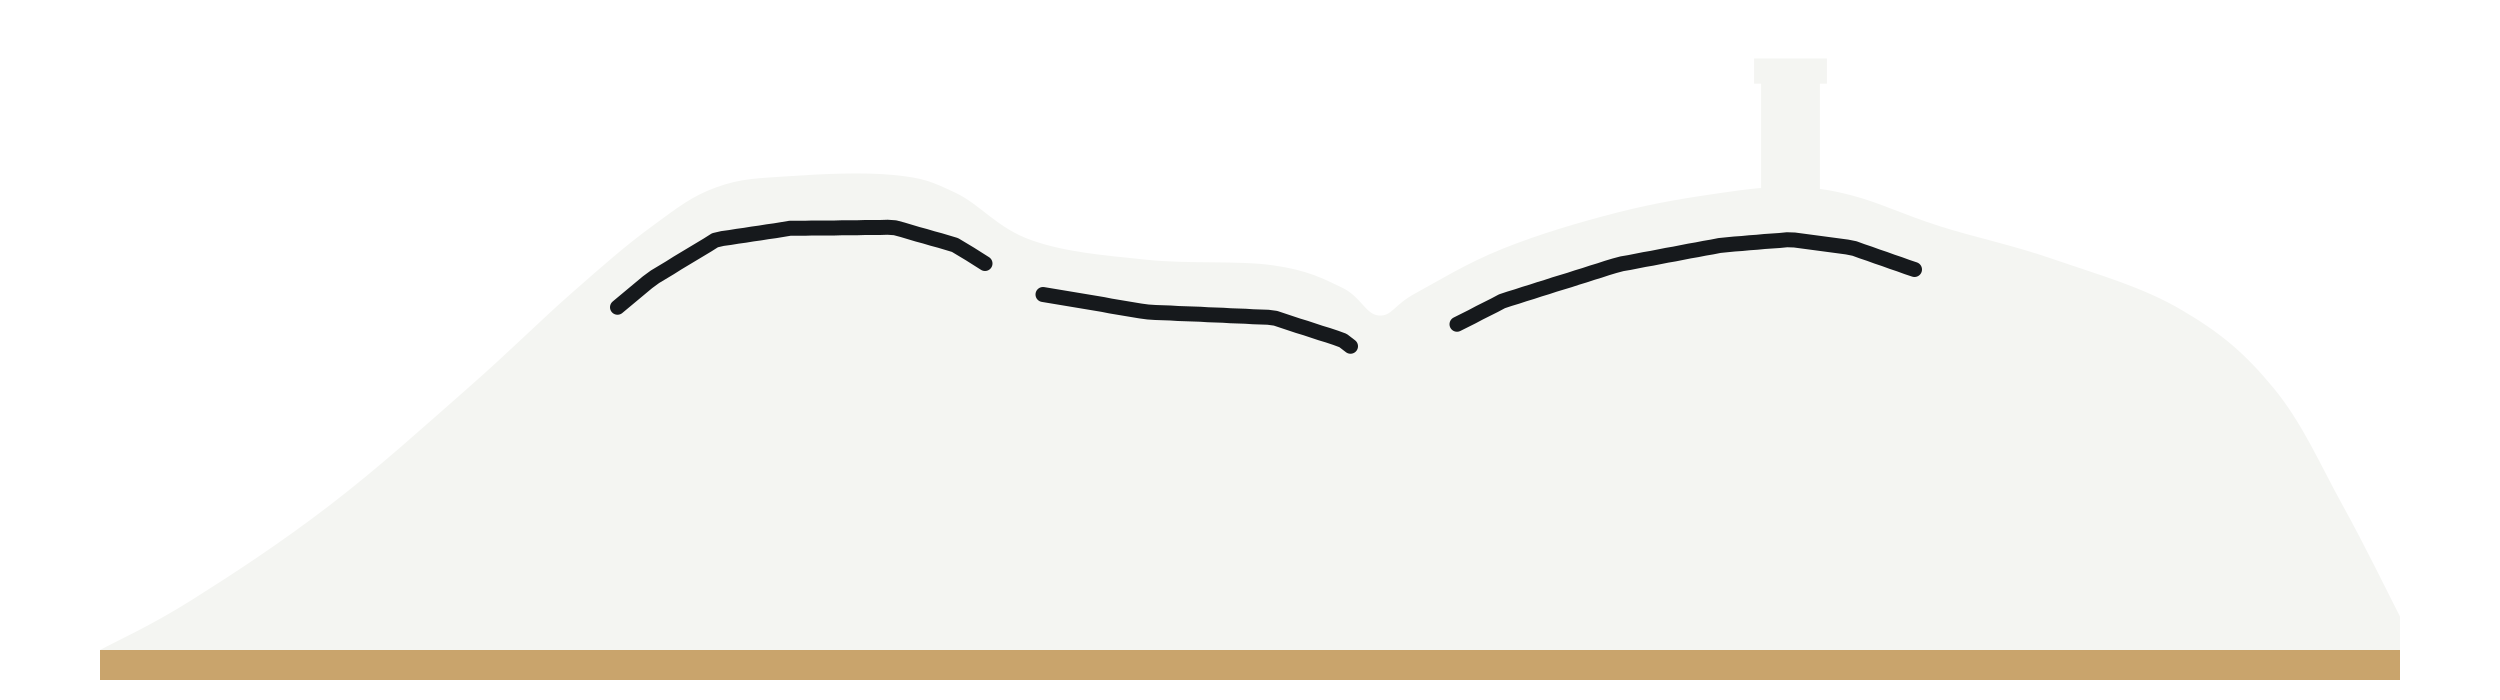
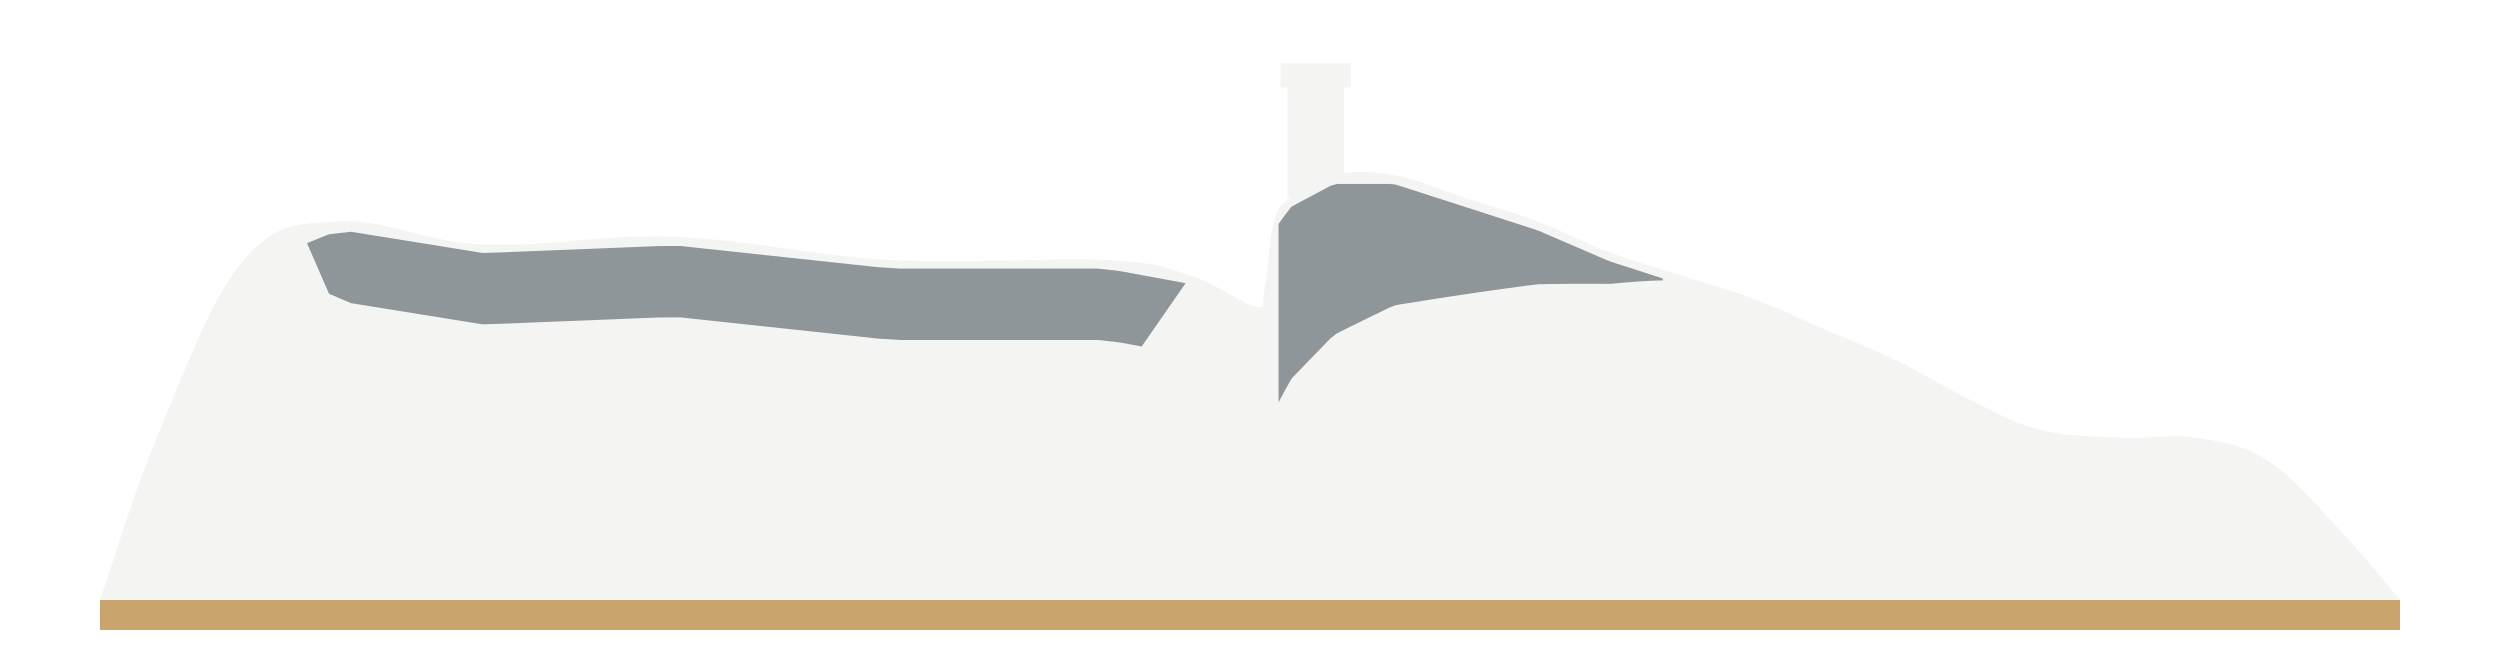
- <svg xmlns="http://www.w3.org/2000/svg" viewBox="0 40 1000 280" width="1000" height="280">
-   <path d="M40.00,300.00 C46.62,296.39 60.24,290.37 76.80,279.93 C93.36,269.49 112.13,257.27 132.00,242.02 C151.87,226.77 169.81,210.44 187.20,195.19 C204.59,179.93 215.35,168.92 228.60,157.28 C241.85,145.64 250.37,138.14 260.80,130.52 C271.23,122.89 276.62,118.52 286.56,114.91 C296.50,111.29 303.25,111.33 316.00,110.45 C328.75,109.56 345.48,108.80 357.40,110.00 C369.32,111.20 372.30,112.44 382.24,117.14 C392.18,121.83 398.86,131.27 412.60,136.09 C426.34,140.91 441.21,142.09 458.60,143.90 C475.99,145.70 495.12,144.12 509.20,146.13 C523.28,148.13 529.18,151.43 536.80,155.05 C544.42,158.66 546.22,165.80 551.52,166.20 C556.82,166.60 557.30,162.09 566.24,157.28 C575.18,152.46 586.63,145.26 601.20,139.44 C615.77,133.62 631.47,128.96 647.20,124.94 C662.93,120.93 676.18,118.94 688.60,117.14 C701.02,115.33 706.76,114.71 716.20,114.91 C725.64,115.11 730.28,115.44 741.04,118.25 C751.80,121.06 761.43,125.90 776.00,130.52 C790.57,135.13 804.61,137.88 822.00,143.90 C839.39,149.92 856.87,154.73 872.60,163.97 C888.33,173.20 897.81,181.14 909.40,195.19 C920.99,209.24 927.89,225.56 937.00,242.02 C946.11,258.48 955.86,278.59 960.00,286.62 L960.00,300 L40.00,300 Z" fill="#f4f5f2" />
-   <path d="M704.44,119.39 L704.44,73.47 L701.62,73.47 L701.62,63.39 L730.78,63.39 L730.78,73.47 L727.96,73.47 L727.96,119.39 Z" fill="#f4f5f2" />
-   <path d="M247.0,162.9 L250.0,160.4 L253.0,157.9 L256.0,155.4 L259.0,152.9 L262.0,150.7 L265.0,148.9 L268.0,147.1 L271.0,145.2 L274.0,143.4 L277.0,141.6 L280.0,139.8 L283.0,138.0 L286.0,136.1 L289.0,135.4 L292.0,135.0 L295.0,134.5 L298.0,134.1 L301.0,133.6 L304.0,133.2 L307.0,132.7 L310.0,132.3 L313.0,131.8 L316.0,131.3 L319.0,131.3 L322.0,131.3 L325.0,131.2 L328.0,131.2 L331.0,131.2 L334.0,131.2 L337.0,131.1 L340.0,131.1 L343.0,131.1 L346.0,131.0 L349.0,131.0 L352.0,131.0 L355.0,130.9 L358.0,131.1 L361.0,131.9 L364.0,132.8 L367.0,133.7 L370.0,134.5 L373.0,135.4 L376.0,136.2 L379.0,137.1 L382.0,138.0 L385.0,139.8 L388.0,141.6 L391.0,143.5 L394.0,145.4 M417.2,157.8 L420.2,158.3 L423.2,158.8 L426.2,159.3 L429.2,159.8 L432.2,160.3 L435.2,160.8 L438.2,161.3 L441.2,161.8 L444.2,162.4 L447.2,162.9 L450.2,163.4 L453.2,163.9 L456.2,164.4 L459.2,164.8 L462.2,165.0 L465.2,165.1 L468.2,165.2 L471.2,165.4 L474.2,165.5 L477.2,165.6 L480.2,165.7 L483.2,165.9 L486.2,166.0 L489.2,166.1 L492.2,166.3 L495.2,166.4 L498.2,166.5 L501.2,166.7 L504.2,166.8 L507.2,166.9 L510.2,167.3 L513.2,168.3 L516.2,169.3 L519.2,170.3 L522.2,171.2 L525.2,172.2 L528.2,173.2 L531.2,174.1 L534.2,175.1 L537.2,176.2 L540.2,178.5 M582.8,169.7 L585.8,168.2 L588.8,166.7 L591.8,165.1 L594.8,163.6 L597.8,162.1 L600.8,160.5 L603.8,159.5 L606.8,158.6 L609.8,157.6 L612.8,156.7 L615.8,155.7 L618.8,154.8 L621.8,153.8 L624.8,152.9 L627.8,152.0 L630.8,151.0 L633.8,150.1 L636.8,149.1 L639.8,148.2 L642.8,147.2 L645.8,146.3 L648.8,145.5 L651.8,145.0 L654.8,144.4 L657.8,143.8 L660.8,143.3 L663.8,142.7 L666.8,142.1 L669.8,141.6 L672.8,141.0 L675.8,140.4 L678.8,139.9 L681.8,139.3 L684.8,138.8 L687.8,138.2 L690.8,137.9 L693.8,137.6 L696.8,137.4 L699.8,137.1 L702.8,136.9 L705.8,136.6 L708.8,136.4 L711.8,136.2 L714.8,135.9 L717.8,136.0 L720.8,136.4 L723.8,136.8 L726.8,137.2 L729.8,137.6 L732.8,138.0 L735.8,138.4 L738.8,138.8 L741.8,139.4 L744.8,140.5 L747.8,141.5 L750.8,142.6 L753.8,143.6 L756.8,144.7 L759.8,145.7 L762.8,146.8 L765.8,147.8 " stroke="#16191c" stroke-width="6" opacity="1" fill="none" stroke-linecap="round" stroke-linejoin="round" />
+ <svg xmlns="http://www.w3.org/2000/svg" viewBox="0 60 1000 260" width="1000" height="260">
+   <path d="M40.00,300.00 C44.31,287.76 53.57,256.48 63.92,232.00 C74.27,207.52 84.55,179.02 97.50,164.00 C110.45,148.98 118.61,149.66 135.86,148.55 C153.12,147.43 169.22,156.70 193.36,157.81 C217.51,158.93 240.67,153.62 270.00,154.73 C299.33,155.85 325.25,162.33 356.30,164.00 C387.35,165.67 420.94,162.89 442.50,164.00 C464.06,165.11 465.38,166.85 476.08,170.19 C486.78,173.53 496.60,181.44 501.93,182.55 C507.26,183.66 504.33,182.48 505.70,176.36 C507.08,170.24 507.66,155.22 509.57,148.55 C511.47,141.87 511.96,142.60 516.28,139.26 C520.61,135.93 526.16,131.67 533.58,130.00 C541.00,128.33 548.01,128.33 557.50,130.00 C566.99,131.67 575.95,135.93 586.30,139.26 C596.65,142.60 604.67,144.65 615.00,148.55 C625.33,152.44 633.35,157.01 643.70,160.91 C654.05,164.80 662.13,166.85 672.50,170.19 C682.87,173.53 690.95,175.56 701.30,179.45 C711.65,183.35 719.67,187.36 730.00,191.81 C740.33,196.26 748.35,199.18 758.70,204.19 C769.05,209.20 777.13,214.63 787.50,219.64 C797.87,224.65 805.08,229.22 816.30,232.00 C827.51,234.78 838.57,234.54 849.78,235.09 C861.00,235.65 868.23,233.43 878.58,235.09 C888.93,236.76 896.93,237.68 907.28,244.36 C917.63,251.04 926.59,262.17 936.08,272.19 C945.57,282.20 955.69,294.99 960.00,300.00 L960.00,300 L40.00,300 Z" fill="#f4f5f2" />
+   <path d="M514.97,139.29 L514.97,95.01 L512.25,95.01 L512.25,85.29 L540.37,85.29 L540.37,95.01 L537.65,95.01 L537.65,139.29 Z" fill="#f4f5f2" />
+   <path d="M511.41,149.57 L514.01,145.97 L516.62,142.66 L519.22,141.26 L521.83,139.86 L524.43,138.47 L527.04,137.07 L529.64,135.68 L532.25,134.28 L534.85,133.57 L537.46,133.57 L540.06,133.57 L542.67,133.57 L545.27,133.57 L547.88,133.57 L550.49,133.57 L553.09,133.57 L555.70,133.57 L558.30,133.83 L560.91,134.67 L563.51,135.50 L566.12,136.34 L568.72,137.18 L571.33,138.02 L573.93,138.86 L576.54,139.69 L579.14,140.53 L581.75,141.37 L584.35,142.21 L586.96,143.05 L589.56,143.89 L592.17,144.73 L594.77,145.58 L597.38,146.42 L599.98,147.26 L602.59,148.10 L605.19,148.95 L607.80,149.79 L610.40,150.63 L613.01,151.47 L615.61,152.38 L618.22,153.50 L620.82,154.62 L623.43,155.75 L626.03,156.87 L628.64,157.99 L631.24,159.11 L633.85,160.23 L636.45,161.35 L639.06,162.48 L641.66,163.60 L644.27,164.66 L646.87,165.50 L649.48,166.34 L652.09,167.18 L654.69,168.02 L657.30,168.86 L659.90,169.70 L662.51,170.54 L665.11,171.38 L665.11,172.17 L662.51,172.23 L659.90,172.34 L657.30,172.49 L654.69,172.66 L652.09,172.85 L649.48,173.06 L646.87,173.28 L644.27,173.52 L641.66,173.55 L639.06,173.52 L636.45,173.51 L633.85,173.51 L631.24,173.51 L628.64,173.53 L626.03,173.55 L623.43,173.58 L620.82,173.61 L618.22,173.66 L615.61,173.70 L613.01,173.97 L610.40,174.31 L607.80,174.66 L605.19,175.01 L602.59,175.36 L599.98,175.72 L597.38,176.08 L594.77,176.45 L592.17,176.82 L589.56,177.20 L586.96,177.58 L584.35,177.97 L581.75,178.36 L579.14,178.76 L576.54,179.16 L573.93,179.56 L571.33,179.97 L568.72,180.38 L566.12,180.80 L563.51,181.21 L560.91,181.63 L558.30,182.06 L555.70,183.06 L553.09,184.33 L550.49,185.60 L547.88,186.87 L545.27,188.15 L542.67,189.43 L540.06,190.71 L537.46,192.00 L534.85,193.28 L532.25,195.28 L529.64,197.97 L527.04,200.66 L524.43,203.35 L521.83,206.05 L519.22,208.74 L516.62,211.44 L514.01,216.07 L511.41,220.97 Z" fill="#8f969a" />
+   <path d="M122.80,157.24 L131.59,153.70 L140.37,152.70 L149.16,154.12 L157.94,155.53 L166.73,156.95 L175.52,158.36 L184.30,159.78 L193.09,161.19 L201.87,160.90 L210.66,160.54 L219.45,160.19 L228.23,159.84 L237.02,159.49 L245.80,159.13 L254.59,158.78 L263.38,158.43 L272.16,158.39 L280.95,159.34 L289.73,160.28 L298.52,161.22 L307.31,162.17 L316.09,163.11 L324.88,164.05 L333.66,165.00 L342.45,165.94 L351.24,166.88 L360.02,167.43 L368.81,167.43 L377.59,167.43 L386.38,167.43 L395.17,167.43 L403.95,167.43 L412.74,167.43 L421.52,167.43 L430.31,167.43 L439.10,167.43 L447.88,168.42 L456.67,170.04 L465.45,171.66 L474.24,173.28 L474.24,173.28 L465.45,185.94 L456.67,198.60 L447.88,196.98 L439.10,195.99 L430.31,195.99 L421.52,195.99 L412.74,195.99 L403.95,195.99 L395.17,195.99 L386.38,195.99 L377.59,195.99 L368.81,195.99 L360.02,195.99 L351.24,195.44 L342.45,194.50 L333.66,193.56 L324.88,192.61 L316.09,191.67 L307.31,190.73 L298.52,189.78 L289.73,188.84 L280.95,187.90 L272.16,186.95 L263.38,186.99 L254.59,187.34 L245.80,187.69 L237.02,188.05 L228.23,188.40 L219.45,188.75 L210.66,189.10 L201.87,189.46 L193.09,189.75 L184.30,188.34 L175.52,186.92 L166.73,185.51 L157.94,184.09 L149.16,182.68 L140.37,181.26 L131.59,177.50 L122.80,157.24 Z" fill="#8f969a" />
  <rect x="40" y="300" width="920" height="12" fill="#c9a46c" />
</svg>
